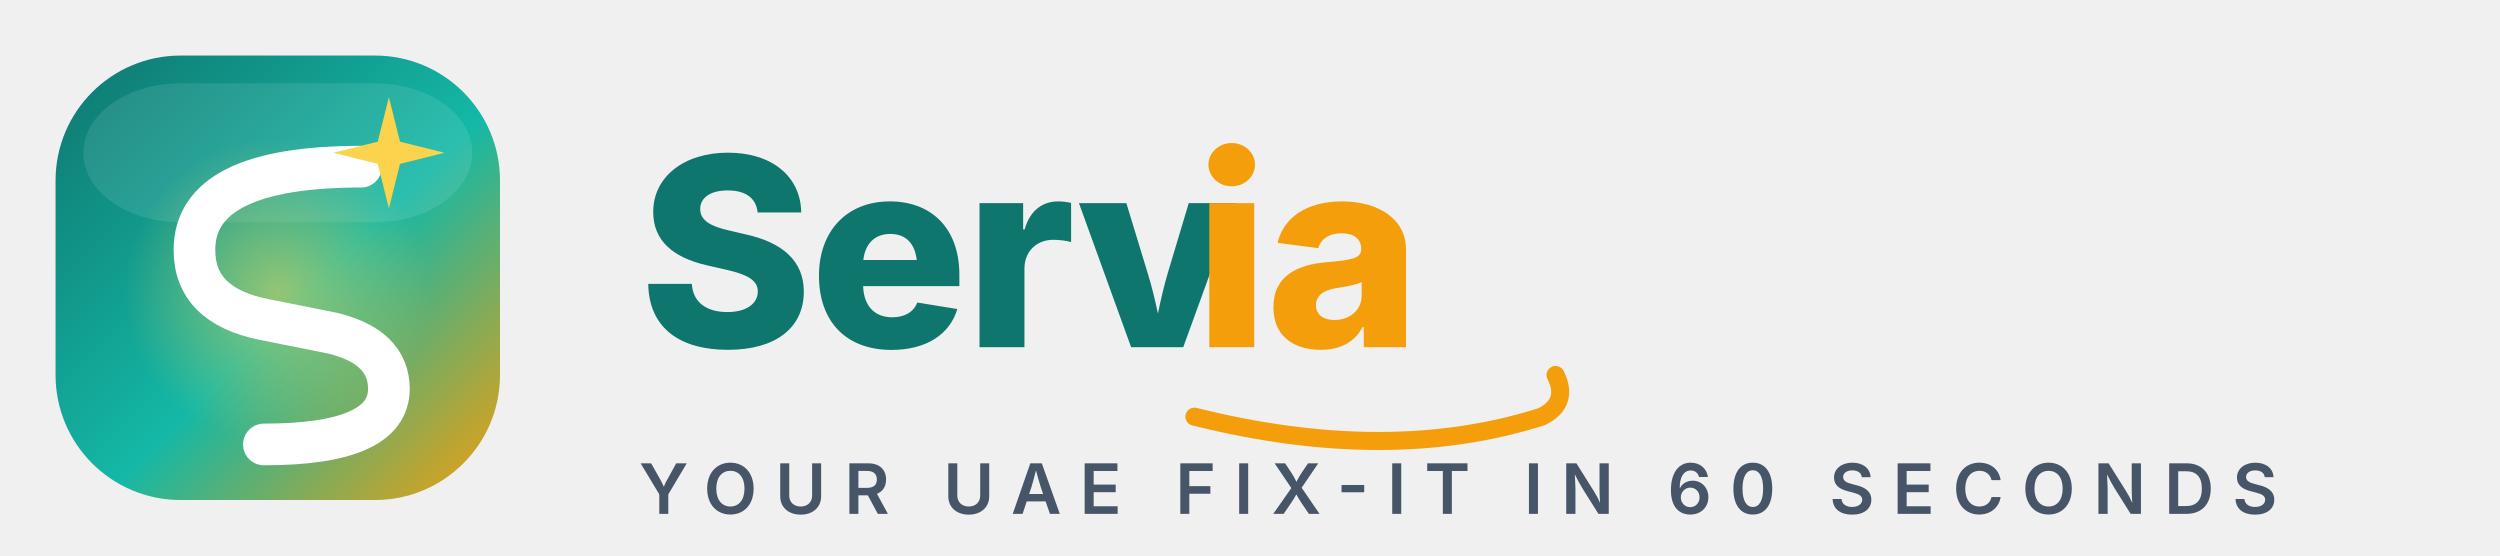
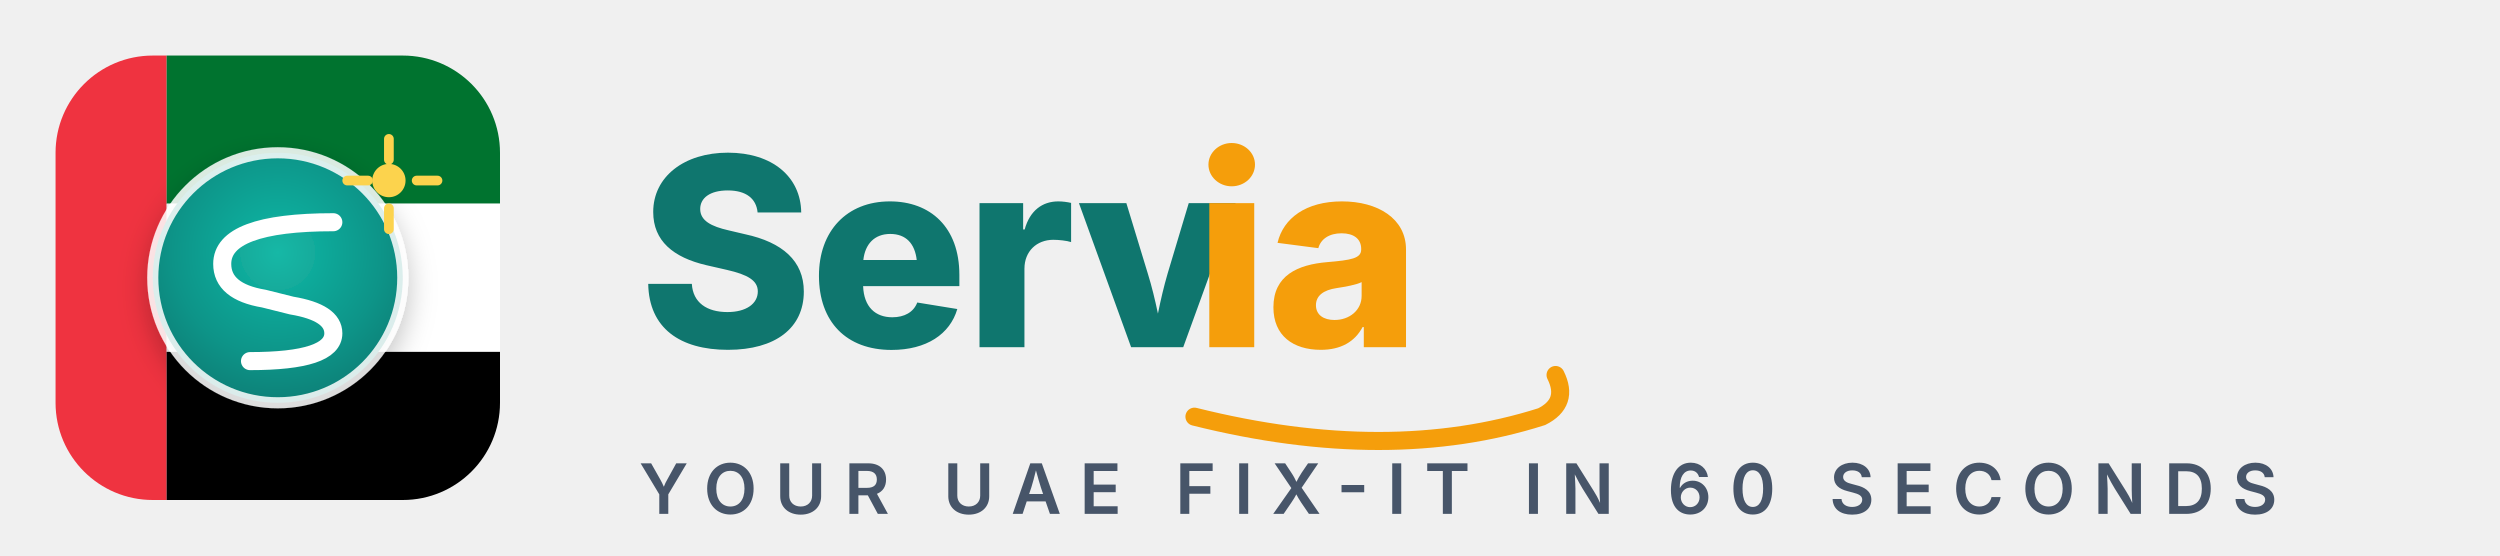
<svg xmlns="http://www.w3.org/2000/svg" viewBox="0 0 360 80" width="360" height="80" role="img" aria-label="Servia logo">
  <defs>
-     <linearGradient id="lA-grad" x1="0" y1="0" x2="1" y2="1">
-       <stop offset="0%" stop-color="#0F766E" />
-       <stop offset="55%" stop-color="#14B8A6" />
-       <stop offset="100%" stop-color="#F59E0B" />
-     </linearGradient>
-     <radialGradient id="lA-glow" cx="0.5" cy="0.5" r="0.5">
-       <stop offset="0%" stop-color="#FCD34D" stop-opacity="0.55" />
-       <stop offset="100%" stop-color="#FCD34D" stop-opacity="0" />
+     <clipPath id="lA-mark">
+       <rect x="8" y="8" width="64" height="64" rx="14" />
+     </clipPath>
+     <radialGradient id="lA-disc" cx="0.5" cy="0.4" r="0.7">
+       <stop offset="0%" stop-color="#14B8A6" />
+       <stop offset="60%" stop-color="#0D9488" />
+       <stop offset="100%" stop-color="#0F766E" />
    </radialGradient>
+     <filter id="lA-shadow" x="-20%" y="-20%" width="140%" height="140%">
+       <feDropShadow dx="0" dy="1.5" stdDeviation="2" flood-opacity="0.25" />
+     </filter>
  </defs>
-   <g>
-     <rect x="8" y="8" width="64" height="64" rx="18" fill="url(#lA-grad)" />
-     <rect x="12" y="12" width="56" height="20" rx="14" fill="#fff" opacity="0.10" />
-     <circle cx="40" cy="42" r="22" fill="url(#lA-glow)" />
-     <path d="M52 24 Q28 24 28 36 Q28 44 38 46 L48 48 Q56 50 56 56 Q56 64 38 64" stroke="#FFFFFF" stroke-width="6" stroke-linecap="round" stroke-linejoin="round" fill="none" />
-     <g transform="translate(56 22)">
-       <path d="M0 -8 L1.6 -1.6 L8 0 L1.6 1.6 L0 8 L-1.6 1.6 L-8 0 L-1.6 -1.6 Z" fill="#FCD34D" />
-     </g>
+   <g clip-path="url(#lA-mark)">
+     <rect x="8" y="8" width="16" height="64" fill="#EF3340" />
+     <rect x="24" y="8" width="48" height="21.33" fill="#00732F" />
+     <rect x="24" y="29.33" width="48" height="21.33" fill="#FFFFFF" />
+     <rect x="24" y="50.67" width="48" height="21.33" fill="#000000" />
+   </g>
+   <g filter="url(#lA-shadow)">
+     <circle cx="40" cy="40" r="18" fill="url(#lA-disc)" />
+     <circle cx="40" cy="40" r="18" fill="none" stroke="#FFFFFF" stroke-width="1.6" stroke-opacity="0.85" />
+   </g>
+   <path d="M48 32 Q32 32 32 38 Q32 42 38 43 L42 44 Q48 45 48 48 Q48 52 36 52" stroke="#FFFFFF" stroke-width="2.6" stroke-linecap="round" stroke-linejoin="round" fill="none" />
+   <g fill="#FCD34D" transform="translate(56 26)">
+     <circle cx="0" cy="0" r="2.4" />
+     <path d="M0 -6 v3 M0 4 v3 M-6 0 h3 M4 0 h3" stroke="#FCD34D" stroke-width="1.4" stroke-linecap="round" />
  </g>
  <g font-family="ui-sans-serif, -apple-system, BlinkMacSystemFont, 'Segoe UI', sans-serif" font-weight="800" letter-spacing="-0.5">
    <text x="92" y="50" font-size="38" fill="#0F766E">Serv</text>
    <text x="172" y="50" font-size="38" fill="#F59E0B">ia</text>
    <path d="M172 60 Q200 67 222 60 Q226 58 224 54" stroke="#F59E0B" stroke-width="2.6" stroke-linecap="round" fill="none" />
    <text x="92" y="74" font-size="10" font-weight="600" letter-spacing="2.6" fill="#475569">YOUR UAE FIX-IT IN 60 SECONDS</text>
  </g>
</svg>
